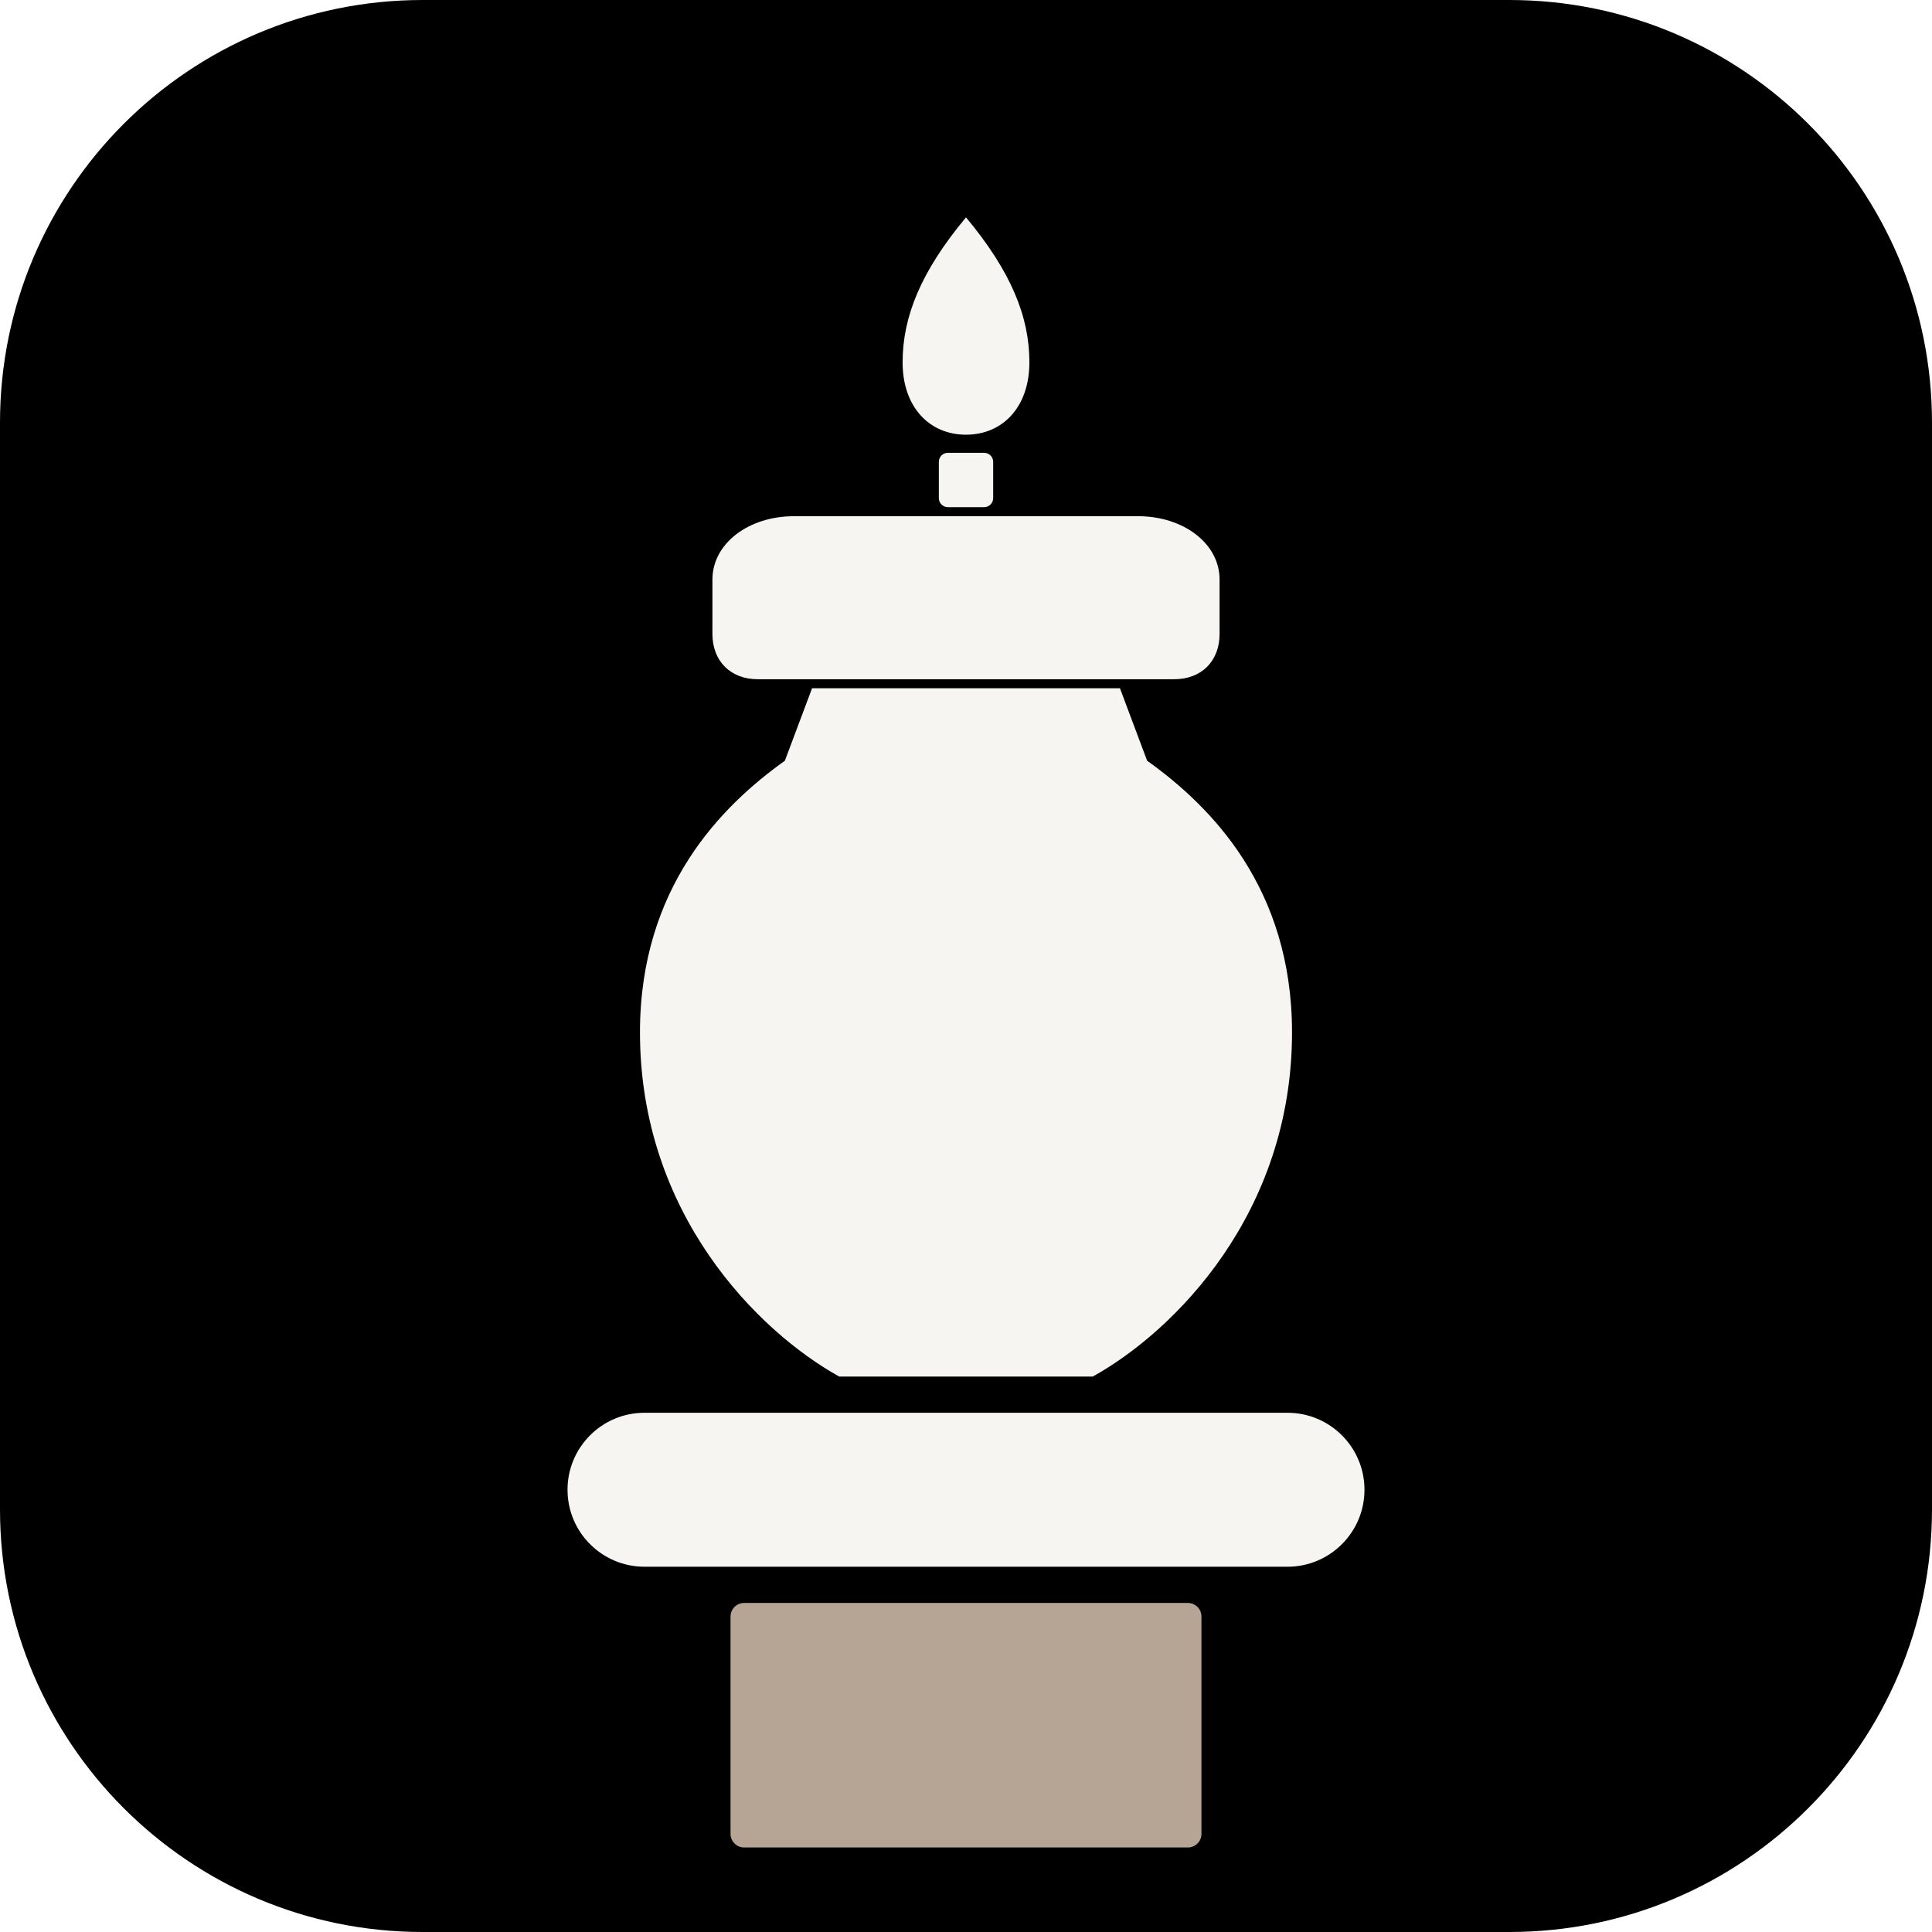
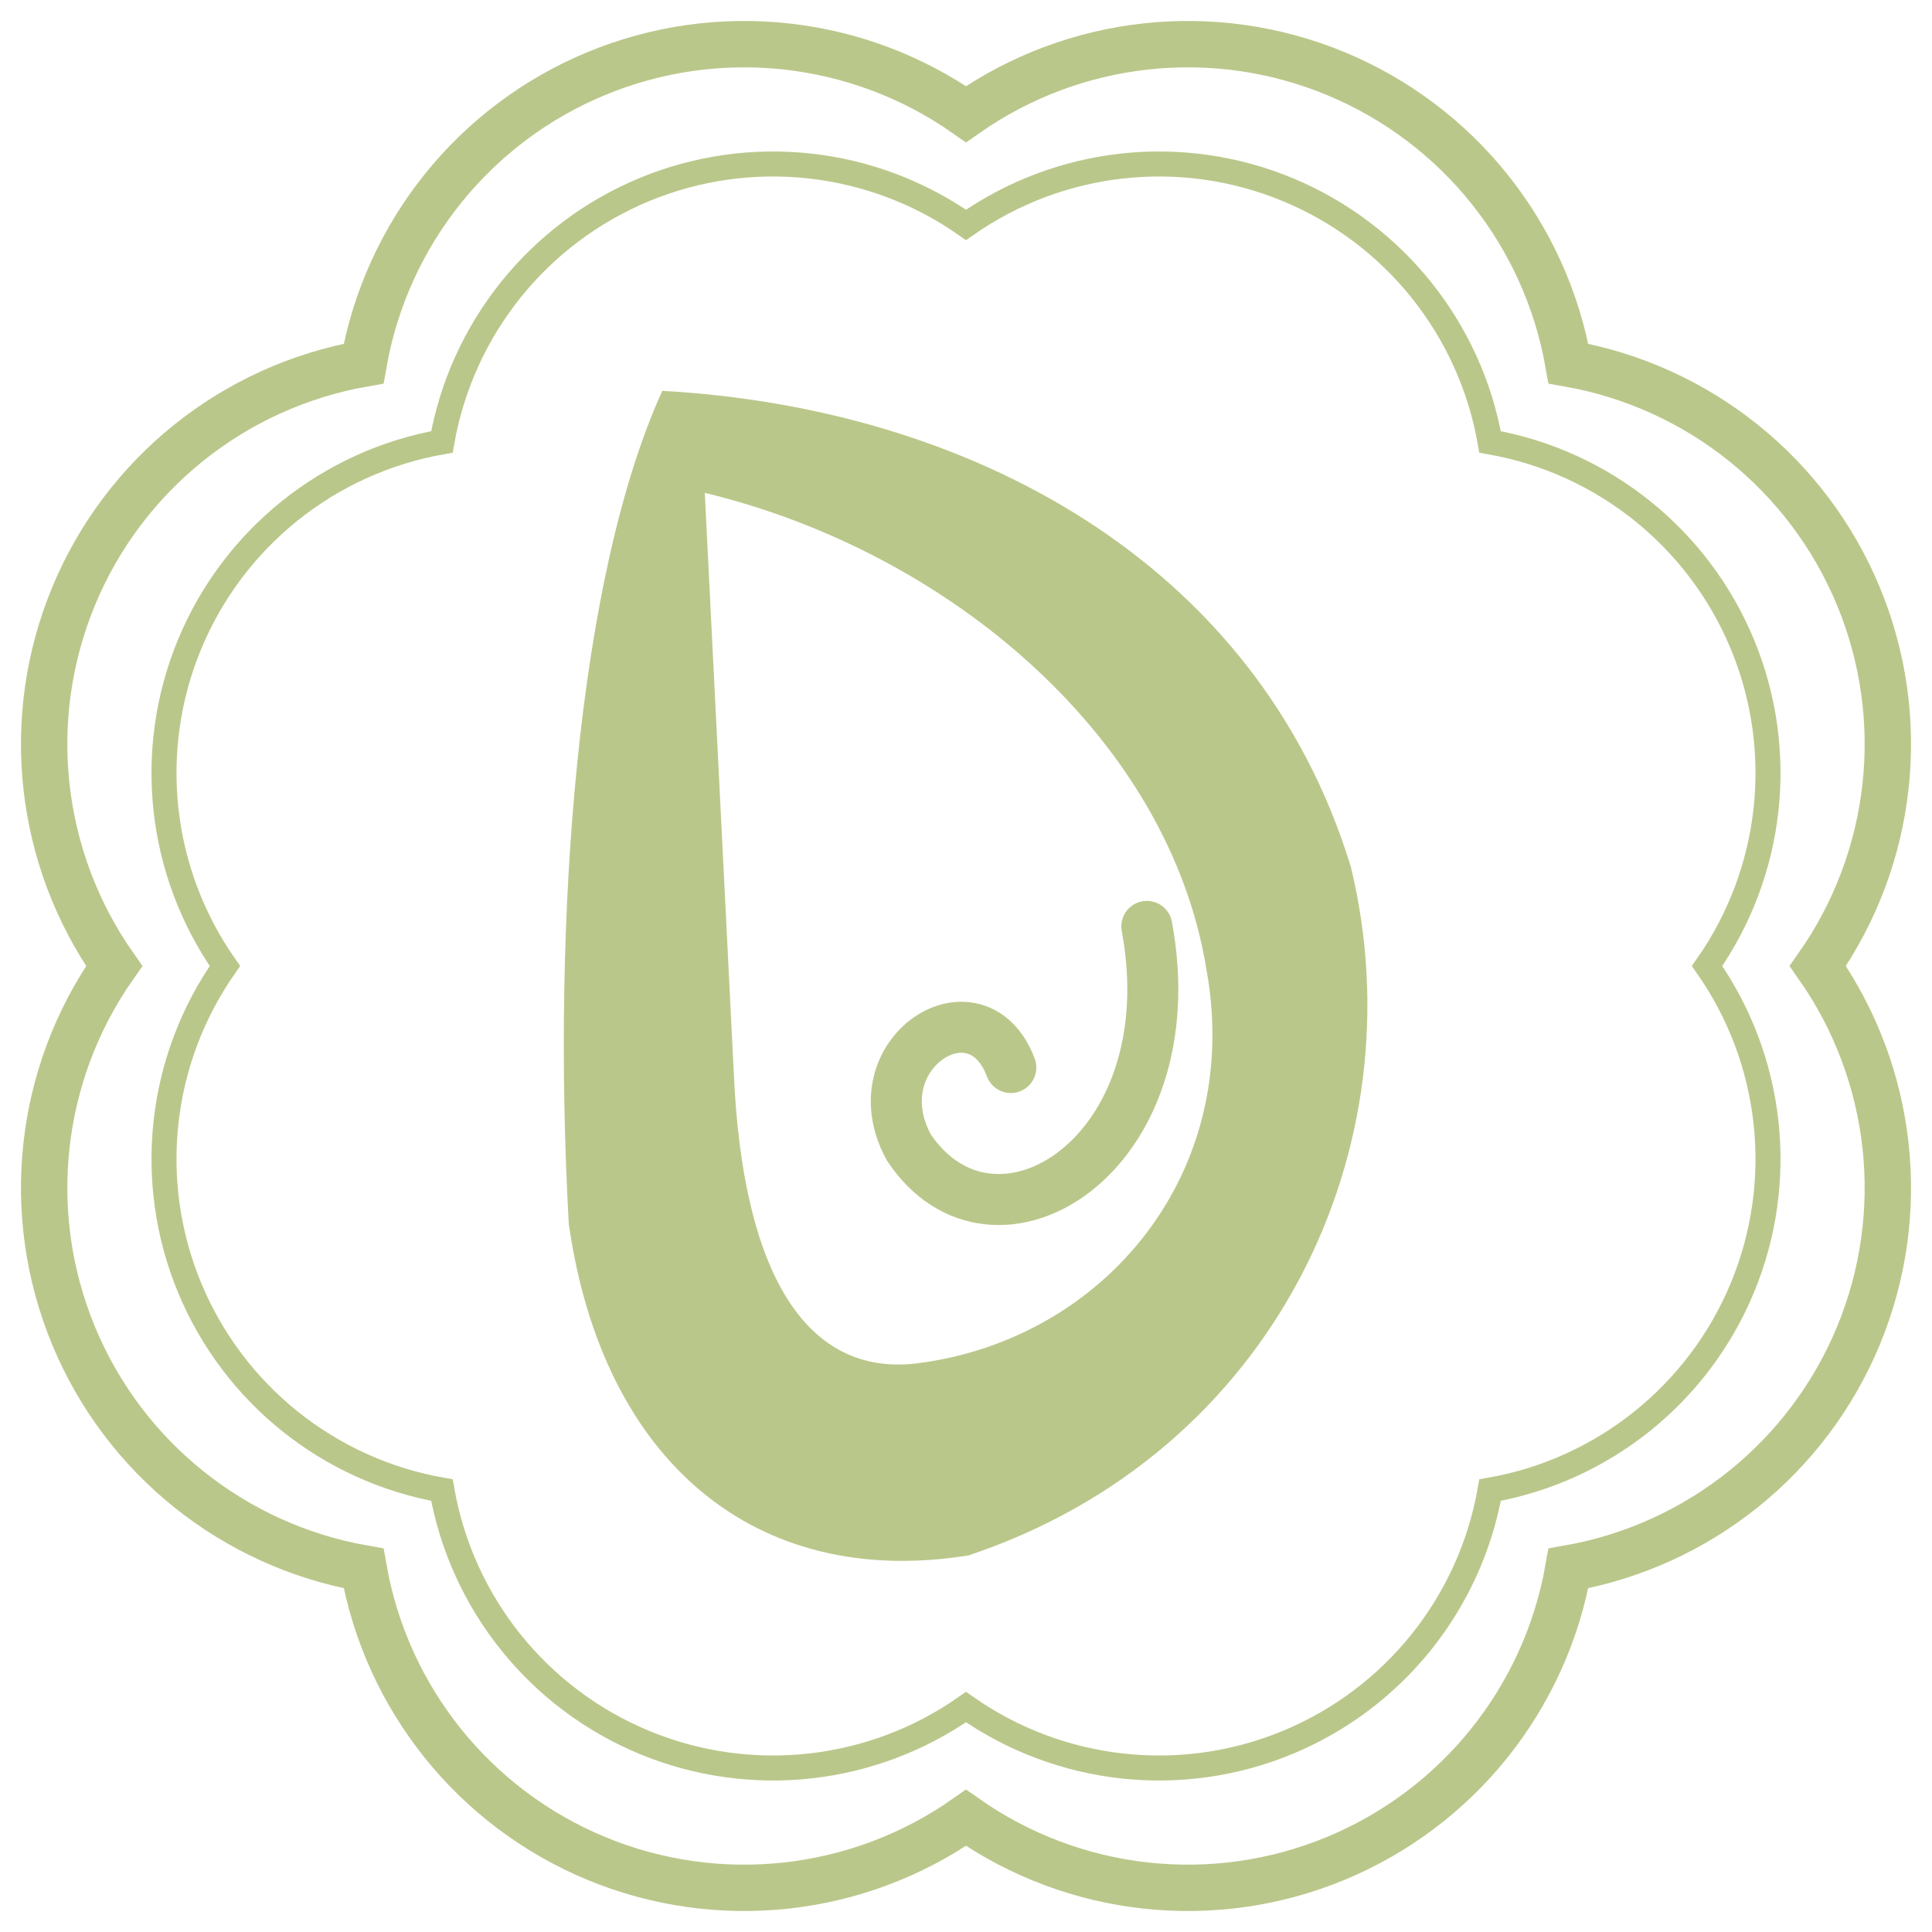
- <svg xmlns="http://www.w3.org/2000/svg" viewBox="0 0 64 64">
-   <rect width="64" height="64" rx="14" fill="#000" />
-   <g transform="translate(17 6) scale(.3)" fill="#f7f5f1">
-     <path d="M50 4c5 6 7 11 7 16 0 5-3 8-7 8s-7-3-7-8c0-5 2-10 7-16z" />
-     <rect x="47" y="30" width="6" height="6" rx="1" />
-     <path d="M22 44c0-4 4-7 9-7h38c5 0 9 3 9 7v6c0 3-2 5-5 5H27c-3 0-5-2-5-5v-6z" />
-     <path d="M33 56h34l3 8c7 5 16 14 16 30 0 20-13 33-22 38H36c-9-5-22-18-22-38 0-16 9-25 16-30l3-8z" />
-     <rect x="6" y="136" width="88" height="17" rx="8.5" />
-     <rect x="24" y="157" width="52" height="27" rx="1.5" fill="#b6a594" />
+ <svg xmlns="http://www.w3.org/2000/svg" style="color:#bac78a;background:#242b1c;border-radius:20%" viewBox="0 0 100 100" fill="none">
+   <path d="M50 5.91 A20 20 0 0 1 81.18 18.82 A20 20 0 0 1 94.09 50 A20 20 0 0 1 81.18 81.18 A20 20 0 0 1 50 94.09 A20 20 0 0 1 18.82 81.18 A20 20 0 0 1 5.91 50 A20 20 0 0 1 18.82 18.82 A20 20 0 0 1 50 5.91 Z" stroke="currentColor" stroke-width="2.4" />
+   <path d="M50 5.91 A20 20 0 0 1 81.18 18.82 A20 20 0 0 1 94.09 50 A20 20 0 0 1 81.18 81.18 A20 20 0 0 1 50 94.09 A20 20 0 0 1 18.82 81.18 A20 20 0 0 1 5.91 50 A20 20 0 0 1 18.82 18.82 A20 20 0 0 1 50 5.91 Z" stroke="currentColor" stroke-width="1.488" transform="translate(50 50) scale(0.87) translate(-50 -50)" />
+   <g transform="translate(51 51.25) scale(0.88) translate(-51 -51.25)">
+     <path d="M32 16 C50 17 67 26 72.5 44 C76.5 60.5 68 78.5 50 84.5 C37.5 86.5 28.5 79 26.5 65 C25.5 47 27 27 32 16 Z M34.5 22 L36.2 56 C36.7 68 40.5 74 47 73.2 C58 71.8 66.2 62 64 50 C61.8 36.5 49 25.5 34.5 22 Z" fill="currentColor" fill-rule="evenodd" />
+     <path d="M60.5 47.5 C63 61 51.5 68 46.5 60.5 C43.5 55 50.5 50.5 52.5 55.8" stroke="currentColor" stroke-width="3" stroke-linecap="round" fill="none" />
  </g>
</svg>
